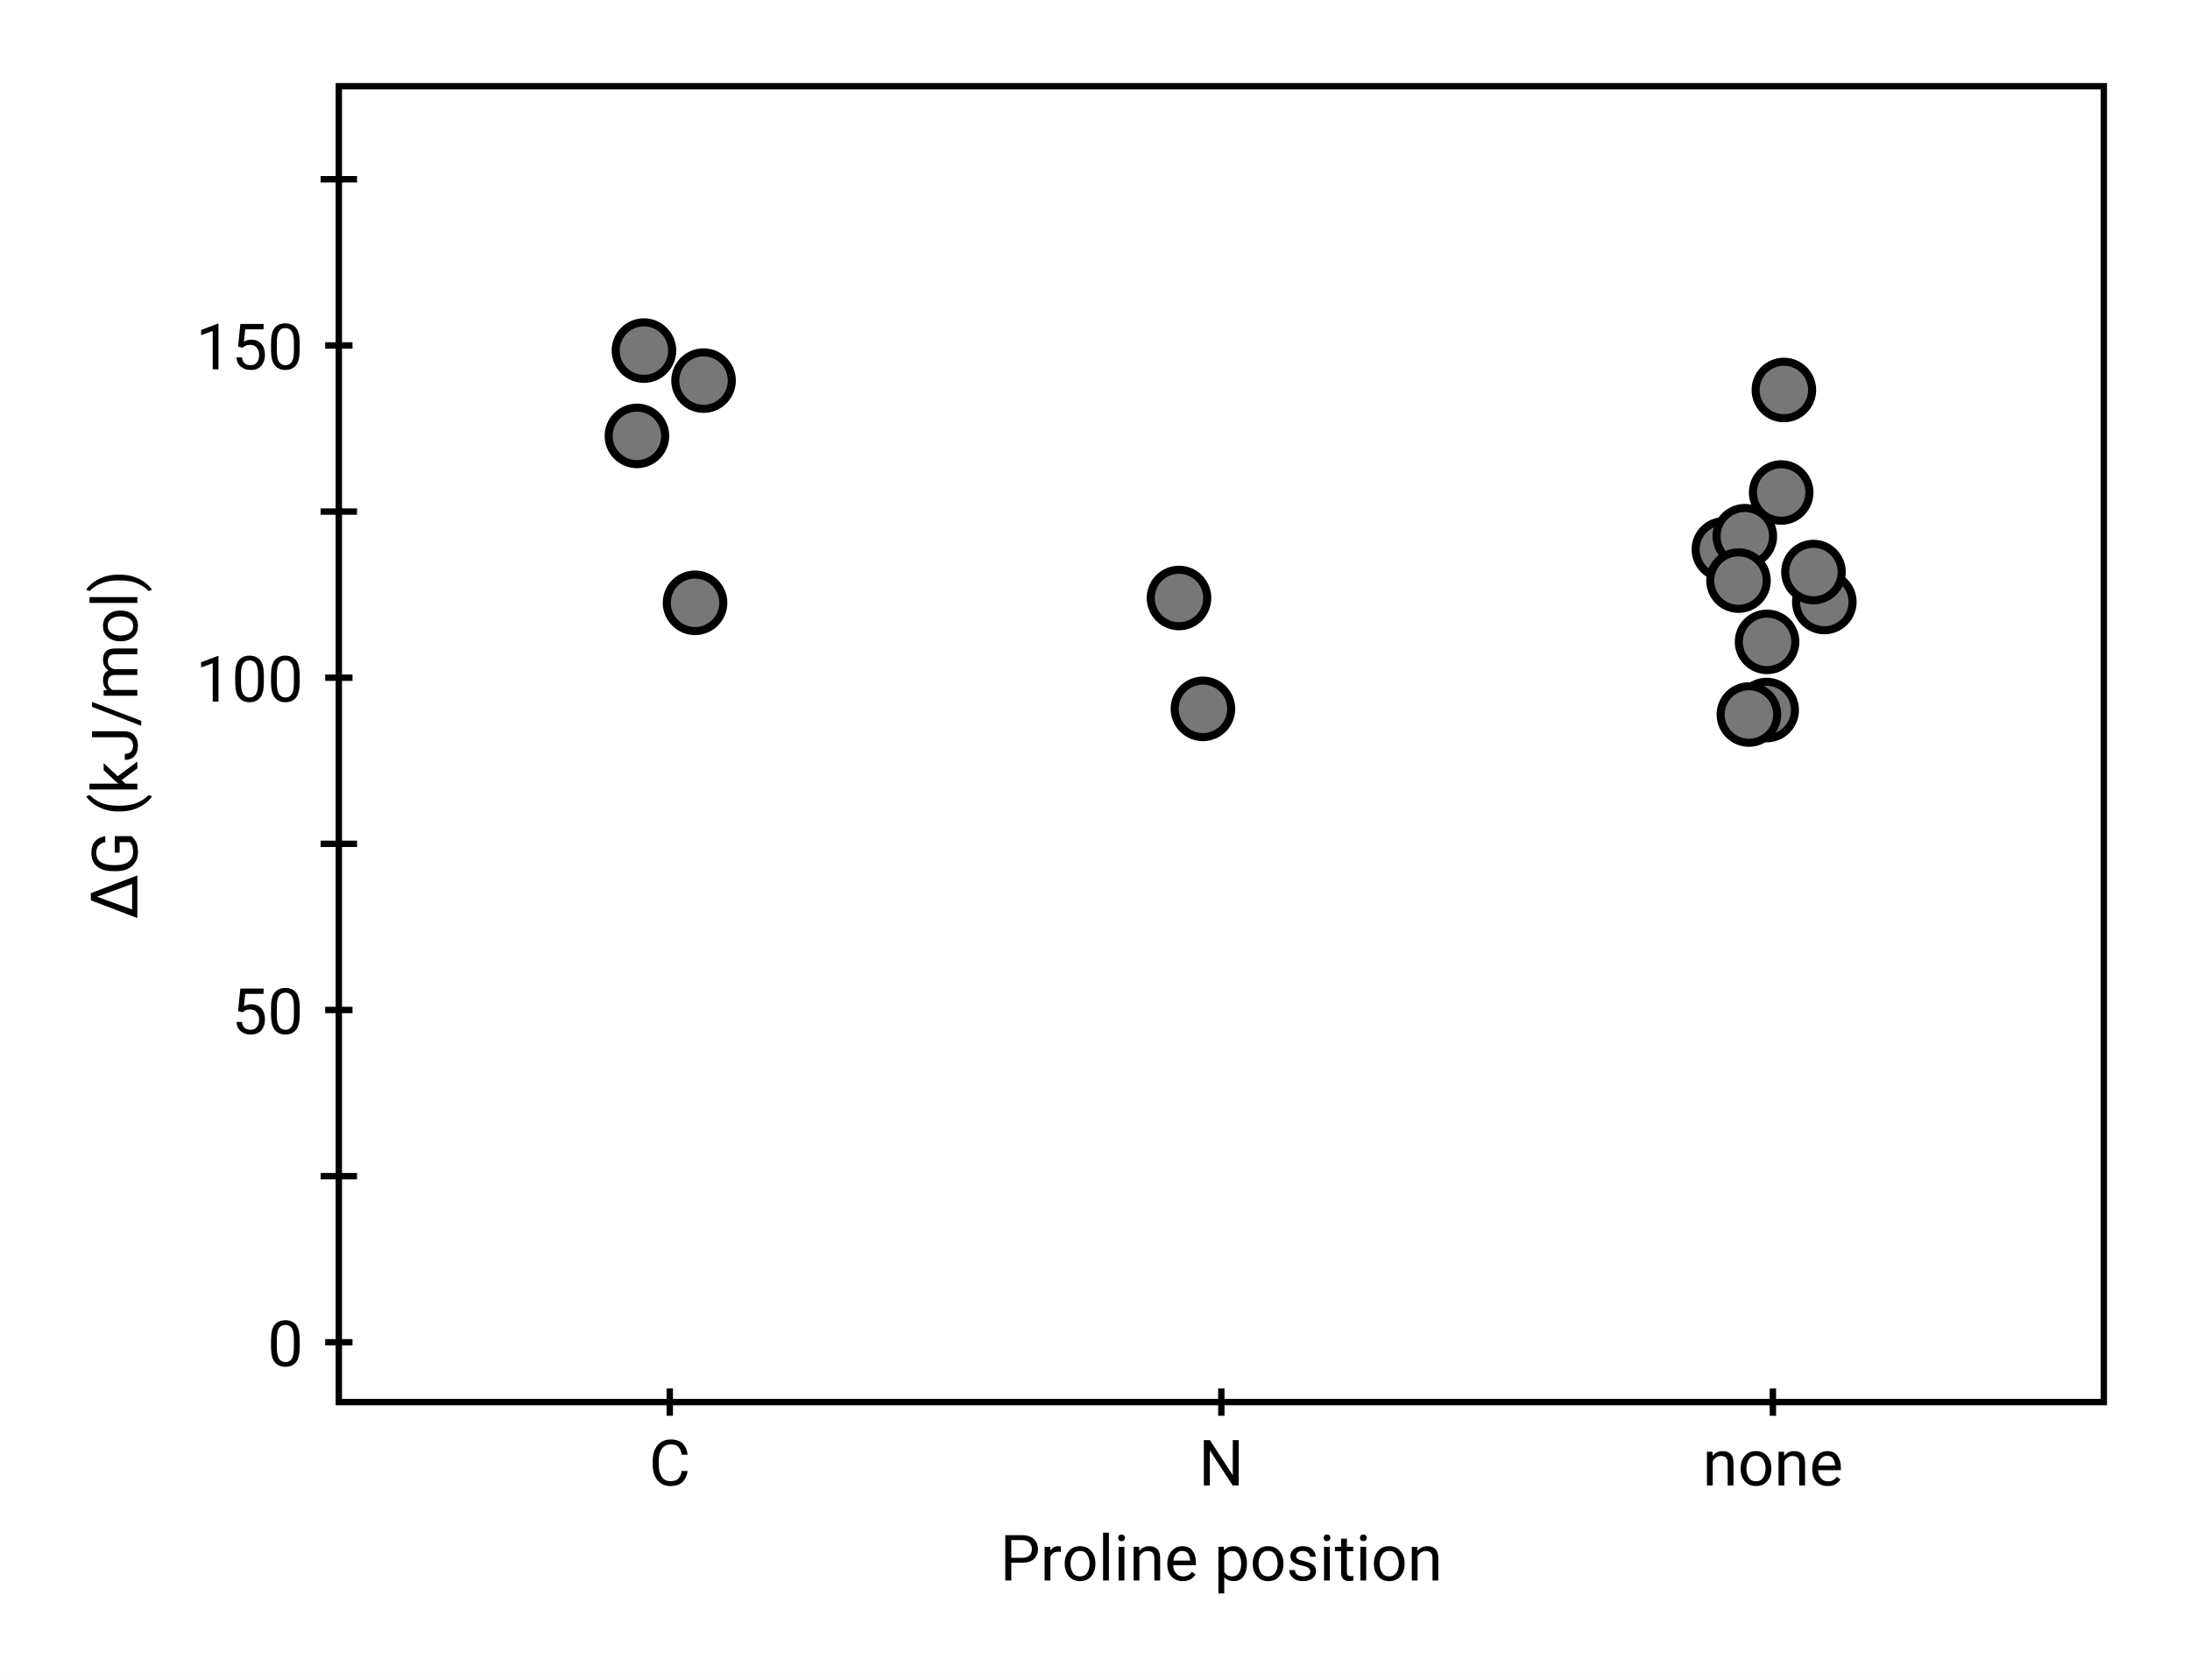
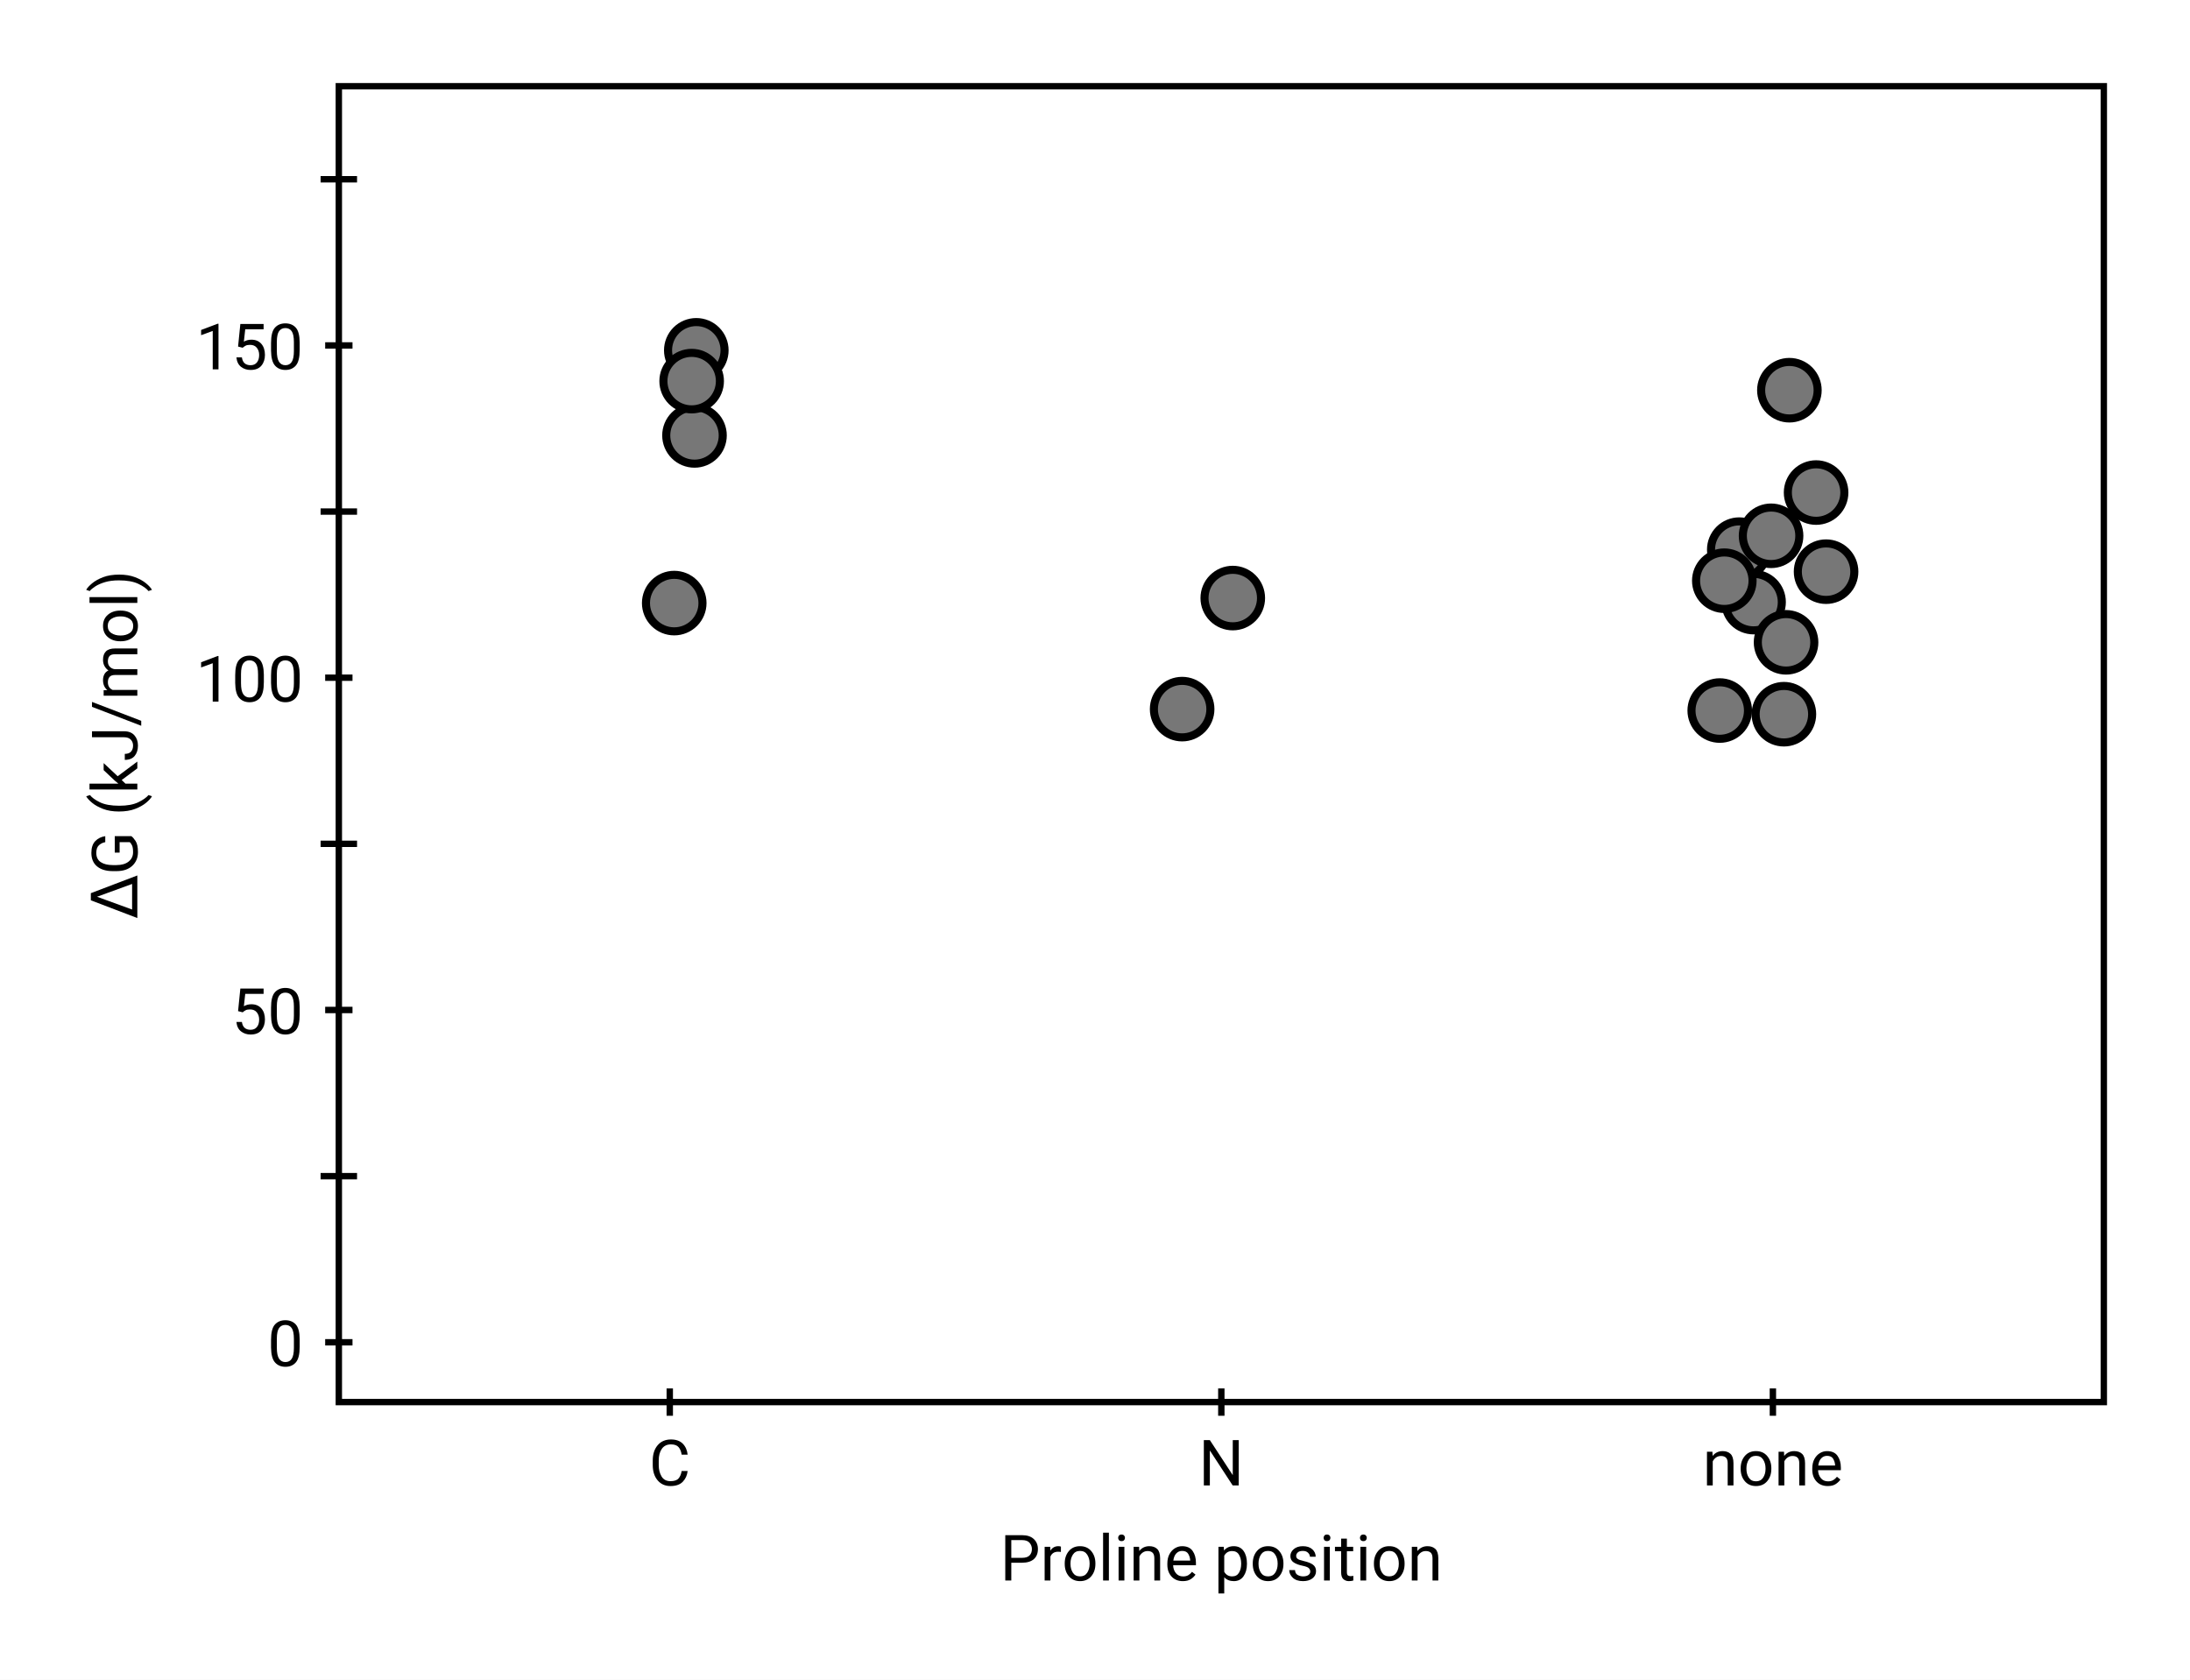
<svg xmlns="http://www.w3.org/2000/svg" xmlns:xlink="http://www.w3.org/1999/xlink" width="240.4pt" height="184.4pt" viewBox="0 0 240.4 184.4" version="1.1">
  <defs>
    <style type="text/css">*{stroke-linejoin: round; stroke-linecap: butt}</style>
  </defs>
  <g id="figure_1">
    <g id="patch_1">
      <path d="M 0 184.4  L 240.4 184.4  L 240.4 0  L 0 0  z " style="fill: #ffffff" />
    </g>
    <g id="patch_2">
      <path d="M 7.2 177.2  L 233.2 177.2  L 233.2 7.2  L 7.2 7.2  L 7.2 177.2  z " style="fill: none; stroke: #ffffff; stroke-width: 0.7; stroke-linejoin: miter" />
    </g>
    <g id="axes_1">
      <g id="patch_3">
        <path d="M 37.194 153.924  L 230.94 153.924  L 230.94 9.467  L 37.194 9.467  z " style="fill: #ffffff" />
      </g>
      <g id="matplotlib.axis_1">
        <g id="xtick_1">
          <g id="line2d_1">
            <defs>
-               <path id="m78e629cb8a" d="M 0 1.5  L 0 -1.5  " style="stroke: #000000; stroke-width: 0.7" />
+               <path id="mfe647410c7" d="M 0 1.5  L 0 -1.5  " style="stroke: #000000; stroke-width: 0.7" />
            </defs>
            <g>
-               <use xlink:href="#m78e629cb8a" x="73.522" y="153.924" style="stroke: #000000; stroke-width: 0.7" />
+               <use xlink:href="#mfe647410c7" x="73.522" y="153.924" style="stroke: #000000; stroke-width: 0.7" />
            </g>
          </g>
          <g id="text_1">
            <g transform="translate(71.24349 163.074) scale(0.07 -0.07)">
              <defs>
                <path id="Roboto-Regular-43" d="M 3275 1447  L 3875 1447  Q 3806 800 3387 368  Q 2969 -63 2150 -63  Q 1356 -63 870 504  Q 384 1072 375 2013  L 375 2500  Q 375 3456 867 4034  Q 1359 4613 2203 4613  Q 2975 4613 3390 4188  Q 3806 3763 3875 3091  L 3275 3091  Q 3206 3566 2968 3842  Q 2731 4119 2203 4119  Q 1600 4119 1287 3675  Q 975 3231 975 2506  L 975 2047  Q 975 1375 1259 901  Q 1544 428 2150 428  Q 2725 428 2961 697  Q 3197 966 3275 1447  z " transform="scale(0.015625)" />
              </defs>
              <use xlink:href="#Roboto-Regular-43" />
            </g>
          </g>
        </g>
        <g id="xtick_2">
          <g id="line2d_2">
            <g>
-               <use xlink:href="#m78e629cb8a" x="134.067" y="153.924" style="stroke: #000000; stroke-width: 0.7" />
+               <use xlink:href="#mfe647410c7" x="134.067" y="153.924" style="stroke: #000000; stroke-width: 0.7" />
            </g>
          </g>
          <g id="text_2">
            <g transform="translate(131.5702 163.074) scale(0.07 -0.07)">
              <defs>
                <path id="Roboto-Regular-4e" d="M 4028 4550  L 4028 0  L 3422 0  L 1131 3509  L 1131 0  L 528 0  L 528 4550  L 1131 4550  L 3431 1031  L 3431 4550  L 4028 4550  z " transform="scale(0.015625)" />
              </defs>
              <use xlink:href="#Roboto-Regular-4e" />
            </g>
          </g>
        </g>
        <g id="xtick_3">
          <g id="line2d_3">
            <g>
-               <use xlink:href="#m78e629cb8a" x="194.613" y="153.924" style="stroke: #000000; stroke-width: 0.7" />
+               <use xlink:href="#mfe647410c7" x="194.613" y="153.924" style="stroke: #000000; stroke-width: 0.7" />
            </g>
          </g>
          <g id="text_3">
            <g transform="translate(186.8952 163.074) scale(0.07 -0.07)">
              <defs>
                <path id="Roboto-Regular-6e" d="M 1844 2956  Q 1566 2956 1353 2806  Q 1141 2656 1019 2416  L 1019 0  L 441 0  L 441 3381  L 988 3381  L 1006 2959  Q 1391 3444 2016 3444  Q 2513 3444 2805 3166  Q 3097 2888 3100 2231  L 3100 0  L 2519 0  L 2519 2222  Q 2519 2619 2345 2787  Q 2172 2956 1844 2956  z " transform="scale(0.015625)" />
                <path id="Roboto-Regular-6f" d="M 288 1725  Q 288 2459 700 2951  Q 1113 3444 1822 3444  Q 2531 3444 2943 2961  Q 3356 2478 3366 1756  L 3366 1653  Q 3366 919 2952 428  Q 2538 -63 1828 -63  Q 1116 -63 702 428  Q 288 919 288 1653  L 288 1725  z M 866 1653  Q 866 1150 1105 781  Q 1344 413 1828 413  Q 2300 413 2540 777  Q 2781 1141 2784 1644  L 2784 1725  Q 2784 2222 2543 2595  Q 2303 2969 1822 2969  Q 1344 2969 1105 2595  Q 866 2222 866 1725  L 866 1653  z " transform="scale(0.015625)" />
                <path id="Roboto-Regular-65" d="M 3116 591  Q 2950 341 2647 139  Q 2344 -63 1844 -63  Q 1138 -63 714 396  Q 291 856 291 1572  L 291 1703  Q 291 2256 502 2645  Q 713 3034 1050 3239  Q 1388 3444 1769 3444  Q 2494 3444 2826 2970  Q 3159 2497 3159 1788  L 3159 1528  L 872 1528  Q 884 1063 1148 736  Q 1413 409 1875 409  Q 2181 409 2393 534  Q 2606 659 2766 869  L 3116 591  z M 1769 2969  Q 1425 2969 1187 2719  Q 950 2469 891 2000  L 2581 2000  L 2581 2044  Q 2559 2381 2386 2675  Q 2213 2969 1769 2969  z " transform="scale(0.015625)" />
              </defs>
              <use xlink:href="#Roboto-Regular-6e" />
              <use xlink:href="#Roboto-Regular-6f" transform="translate(55.22461 0)" />
              <use xlink:href="#Roboto-Regular-6e" transform="translate(112.2559 0)" />
              <use xlink:href="#Roboto-Regular-65" transform="translate(167.4805 0)" />
            </g>
          </g>
        </g>
      </g>
      <g id="matplotlib.axis_2">
        <g id="ytick_1">
          <g id="line2d_4">
            <defs>
-               <path id="m14a8650c7a" d="M 1.5 0  L -1.5 -0  " style="stroke: #000000; stroke-width: 0.7" />
+               <path id="mcb47e80140" d="M 1.5 0  L -1.5 -0  " style="stroke: #000000; stroke-width: 0.7" />
            </defs>
            <g>
-               <use xlink:href="#m14a8650c7a" x="37.194" y="147.358" style="stroke: #000000; stroke-width: 0.7" />
+               <use xlink:href="#mcb47e80140" x="37.194" y="147.358" style="stroke: #000000; stroke-width: 0.7" />
            </g>
          </g>
          <g id="text_4">
            <g transform="translate(29.36027 149.9828) scale(0.07 -0.07)">
              <defs>
                <path id="Roboto-Regular-30" d="M 3234 1944  Q 3234 825 2848 381  Q 2463 -63 1800 -63  Q 1156 -63 764 368  Q 372 800 359 1872  L 359 2638  Q 359 3753 750 4183  Q 1141 4613 1794 4613  Q 2447 4613 2834 4195  Q 3222 3778 3234 2709  L 3234 1944  z M 2653 2734  Q 2653 3503 2434 3822  Q 2216 4141 1794 4141  Q 1388 4141 1167 3831  Q 947 3522 941 2778  L 941 1850  Q 941 1088 1164 750  Q 1388 413 1800 413  Q 2222 413 2436 745  Q 2650 1078 2653 1825  L 2653 2734  z " transform="scale(0.015625)" />
              </defs>
              <use xlink:href="#Roboto-Regular-30" />
            </g>
          </g>
        </g>
        <g id="ytick_2">
          <g id="line2d_5">
            <g>
-               <use xlink:href="#m14a8650c7a" x="37.194" y="110.879" style="stroke: #000000; stroke-width: 0.7" />
+               <use xlink:href="#mcb47e80140" x="37.194" y="110.879" style="stroke: #000000; stroke-width: 0.7" />
            </g>
          </g>
          <g id="text_5">
            <g transform="translate(25.42605 113.5037) scale(0.07 -0.07)">
              <defs>
                <path id="Roboto-Regular-35" d="M 1109 2166  L 647 2284  L 875 4550  L 3209 4550  L 3209 4016  L 1366 4016  L 1228 2778  Q 1572 2975 1988 2975  Q 2616 2975 2980 2561  Q 3344 2147 3344 1450  Q 3344 797 2987 367  Q 2631 -63 1903 -63  Q 1350 -63 947 248  Q 544 559 481 1197  L 1031 1197  Q 1141 413 1903 413  Q 2313 413 2538 691  Q 2763 969 2763 1444  Q 2763 1872 2527 2164  Q 2291 2456 1853 2456  Q 1563 2456 1413 2378  Q 1263 2300 1109 2166  z " transform="scale(0.015625)" />
              </defs>
              <use xlink:href="#Roboto-Regular-35" />
              <use xlink:href="#Roboto-Regular-30" transform="translate(56.20117 0)" />
            </g>
          </g>
        </g>
        <g id="ytick_3">
          <g id="line2d_6">
            <g>
-               <use xlink:href="#m14a8650c7a" x="37.194" y="74.4" style="stroke: #000000; stroke-width: 0.7" />
+               <use xlink:href="#mcb47e80140" x="37.194" y="74.4" style="stroke: #000000; stroke-width: 0.7" />
            </g>
          </g>
          <g id="text_6">
            <g transform="translate(21.49183 77.02452) scale(0.07 -0.07)">
              <defs>
                <path id="Roboto-Regular-31" d="M 2278 4575  L 2278 0  L 1700 0  L 1700 3853  L 534 3428  L 534 3950  L 2188 4575  L 2278 4575  z " transform="scale(0.015625)" />
              </defs>
              <use xlink:href="#Roboto-Regular-31" />
              <use xlink:href="#Roboto-Regular-30" transform="translate(56.20117 0)" />
              <use xlink:href="#Roboto-Regular-30" transform="translate(112.4023 0)" />
            </g>
          </g>
        </g>
        <g id="ytick_4">
          <g id="line2d_7">
            <g>
-               <use xlink:href="#m14a8650c7a" x="37.194" y="37.92" style="stroke: #000000; stroke-width: 0.7" />
+               <use xlink:href="#mcb47e80140" x="37.194" y="37.92" style="stroke: #000000; stroke-width: 0.7" />
            </g>
          </g>
          <g id="text_7">
            <g transform="translate(21.49183 40.54539) scale(0.07 -0.07)">
              <use xlink:href="#Roboto-Regular-31" />
              <use xlink:href="#Roboto-Regular-35" transform="translate(56.20117 0)" />
              <use xlink:href="#Roboto-Regular-30" transform="translate(112.4023 0)" />
            </g>
          </g>
        </g>
        <g id="ytick_5">
          <g id="line2d_8">
            <defs>
-               <path id="m4489c9de13" d="M 2 0  L -2 -0  " style="stroke: #000000; stroke-width: 0.7" />
+               <path id="m7e49808d90" d="M 2 0  L -2 -0  " style="stroke: #000000; stroke-width: 0.7" />
            </defs>
            <g>
-               <use xlink:href="#m4489c9de13" x="37.194" y="129.118" style="stroke: #000000; stroke-width: 0.7" />
+               <use xlink:href="#m7e49808d90" x="37.194" y="129.118" style="stroke: #000000; stroke-width: 0.7" />
            </g>
          </g>
        </g>
        <g id="ytick_6">
          <g id="line2d_9">
            <g>
-               <use xlink:href="#m4489c9de13" x="37.194" y="92.639" style="stroke: #000000; stroke-width: 0.7" />
+               <use xlink:href="#m7e49808d90" x="37.194" y="92.639" style="stroke: #000000; stroke-width: 0.7" />
            </g>
          </g>
        </g>
        <g id="ytick_7">
          <g id="line2d_10">
            <g>
-               <use xlink:href="#m4489c9de13" x="37.194" y="56.16" style="stroke: #000000; stroke-width: 0.7" />
+               <use xlink:href="#m7e49808d90" x="37.194" y="56.16" style="stroke: #000000; stroke-width: 0.7" />
            </g>
          </g>
        </g>
        <g id="ytick_8">
          <g id="line2d_11">
            <g>
-               <use xlink:href="#m4489c9de13" x="37.194" y="19.681" style="stroke: #000000; stroke-width: 0.7" />
+               <use xlink:href="#m7e49808d90" x="37.194" y="19.681" style="stroke: #000000; stroke-width: 0.7" />
            </g>
          </g>
        </g>
      </g>
      <g id="PathCollection_1">
-         <path d="M 189.231 63.422  C 190.054 63.422 190.843 63.095 191.425 62.513  C 192.006 61.931 192.333 61.142 192.333 60.32  C 192.333 59.497 192.006 58.708 191.425 58.126  C 190.843 57.545 190.054 57.218 189.231 57.218  C 188.409 57.218 187.62 57.545 187.038 58.126  C 186.456 58.708 186.13 59.497 186.13 60.32  C 186.13 61.142 186.456 61.931 187.038 62.513  C 187.62 63.095 188.409 63.422 189.231 63.422  z " clip-path="url(#p756b0d2172)" style="fill: #777777; stroke: #000000; stroke-width: 0.886" />
-         <path d="M 200.26 69.19  C 201.083 69.19 201.872 68.864 202.454 68.282  C 203.035 67.7 203.362 66.911 203.362 66.089  C 203.362 65.266 203.035 64.477 202.454 63.895  C 201.872 63.314 201.083 62.987 200.26 62.987  C 199.438 62.987 198.649 63.314 198.067 63.895  C 197.485 64.477 197.159 65.266 197.159 66.089  C 197.159 66.911 197.485 67.7 198.067 68.282  C 198.649 68.864 199.438 69.19 200.26 69.19  z " clip-path="url(#p756b0d2172)" style="fill: #777777; stroke: #000000; stroke-width: 0.886" />
-         <path d="M 193.932 81.052  C 194.755 81.052 195.544 80.725 196.125 80.144  C 196.707 79.562 197.034 78.773 197.034 77.95  C 197.034 77.128 196.707 76.339 196.125 75.757  C 195.544 75.175 194.755 74.848 193.932 74.848  C 193.11 74.848 192.321 75.175 191.739 75.757  C 191.157 76.339 190.83 77.128 190.83 77.95  C 190.83 78.773 191.157 79.562 191.739 80.144  C 192.321 80.725 193.11 81.052 193.932 81.052  z " clip-path="url(#p756b0d2172)" style="fill: #777777; stroke: #000000; stroke-width: 0.886" />
-         <path d="M 199.065 65.903  C 199.888 65.903 200.677 65.576 201.259 64.994  C 201.84 64.412 202.167 63.623 202.167 62.801  C 202.167 61.978 201.84 61.189 201.259 60.607  C 200.677 60.026 199.888 59.699 199.065 59.699  C 198.243 59.699 197.454 60.026 196.872 60.607  C 196.29 61.189 195.964 61.978 195.964 62.801  C 195.964 63.623 196.29 64.412 196.872 64.994  C 197.454 65.576 198.243 65.903 199.065 65.903  z " clip-path="url(#p756b0d2172)" style="fill: #777777; stroke: #000000; stroke-width: 0.886" />
-         <path d="M 191.532 61.971  C 192.355 61.971 193.144 61.644 193.726 61.062  C 194.307 60.481 194.634 59.692 194.634 58.869  C 194.634 58.046 194.307 57.257 193.726 56.676  C 193.144 56.094 192.355 55.767 191.532 55.767  C 190.71 55.767 189.921 56.094 189.339 56.676  C 188.758 57.257 188.431 58.046 188.431 58.869  C 188.431 59.692 188.758 60.481 189.339 61.062  C 189.921 61.644 190.71 61.971 191.532 61.971  z " clip-path="url(#p756b0d2172)" style="fill: #777777; stroke: #000000; stroke-width: 0.886" />
-         <path d="M 195.523 57.17  C 196.346 57.17 197.135 56.844 197.716 56.262  C 198.298 55.68 198.625 54.891 198.625 54.069  C 198.625 53.246 198.298 52.457 197.716 51.875  C 197.135 51.294 196.346 50.967 195.523 50.967  C 194.701 50.967 193.911 51.294 193.33 51.875  C 192.748 52.457 192.421 53.246 192.421 54.069  C 192.421 54.891 192.748 55.68 193.33 56.262  C 193.911 56.844 194.701 57.17 195.523 57.17  z " clip-path="url(#p756b0d2172)" style="fill: #777777; stroke: #000000; stroke-width: 0.886" />
-         <path d="M 129.421 68.751  C 130.244 68.751 131.033 68.425 131.615 67.843  C 132.196 67.261 132.523 66.472 132.523 65.65  C 132.523 64.827 132.196 64.038 131.615 63.456  C 131.033 62.875 130.244 62.548 129.421 62.548  C 128.599 62.548 127.81 62.875 127.228 63.456  C 126.646 64.038 126.319 64.827 126.319 65.65  C 126.319 66.472 126.646 67.261 127.228 67.843  C 127.81 68.425 128.599 68.751 129.421 68.751  z " clip-path="url(#p756b0d2172)" style="fill: #777777; stroke: #000000; stroke-width: 0.886" />
-         <path d="M 132.048 80.923  C 132.871 80.923 133.66 80.596 134.242 80.014  C 134.823 79.433 135.15 78.644 135.15 77.821  C 135.15 76.998 134.823 76.209 134.242 75.628  C 133.66 75.046 132.871 74.719 132.048 74.719  C 131.226 74.719 130.437 75.046 129.855 75.628  C 129.273 76.209 128.946 76.998 128.946 77.821  C 128.946 78.644 129.273 79.433 129.855 80.014  C 130.437 80.596 131.226 80.923 132.048 80.923  z " clip-path="url(#p756b0d2172)" style="fill: #777777; stroke: #000000; stroke-width: 0.886" />
-         <path d="M 193.975 73.567  C 194.797 73.567 195.586 73.24 196.168 72.659  C 196.75 72.077 197.076 71.288 197.076 70.466  C 197.076 69.643 196.75 68.854 196.168 68.272  C 195.586 67.691 194.797 67.364 193.975 67.364  C 193.152 67.364 192.363 67.691 191.781 68.272  C 191.2 68.854 190.873 69.643 190.873 70.466  C 190.873 71.288 191.2 72.077 191.781 72.659  C 192.363 73.24 193.152 73.567 193.975 73.567  z " clip-path="url(#p756b0d2172)" style="fill: #777777; stroke: #000000; stroke-width: 0.886" />
-         <path d="M 191.98 81.543  C 192.802 81.543 193.591 81.216 194.173 80.635  C 194.755 80.053 195.082 79.264 195.082 78.441  C 195.082 77.619 194.755 76.83 194.173 76.248  C 193.591 75.666 192.802 75.34 191.98 75.34  C 191.157 75.34 190.368 75.666 189.787 76.248  C 189.205 76.83 188.878 77.619 188.878 78.441  C 188.878 79.264 189.205 80.053 189.787 80.635  C 190.368 81.216 191.157 81.543 191.98 81.543  z " clip-path="url(#p756b0d2172)" style="fill: #777777; stroke: #000000; stroke-width: 0.886" />
-         <path d="M 69.918 50.956  C 70.74 50.956 71.529 50.629 72.111 50.047  C 72.692 49.465 73.019 48.676 73.019 47.854  C 73.019 47.031 72.692 46.242 72.111 45.66  C 71.529 45.079 70.74 44.752 69.918 44.752  C 69.095 44.752 68.306 45.079 67.724 45.66  C 67.143 46.242 66.816 47.031 66.816 47.854  C 66.816 48.676 67.143 49.465 67.724 50.047  C 68.306 50.629 69.095 50.956 69.918 50.956  z " clip-path="url(#p756b0d2172)" style="fill: #777777; stroke: #000000; stroke-width: 0.886" />
-         <path d="M 70.686 41.591  C 71.508 41.591 72.297 41.264 72.879 40.683  C 73.461 40.101 73.788 39.312 73.788 38.489  C 73.788 37.667 73.461 36.878 72.879 36.296  C 72.297 35.714 71.508 35.387 70.686 35.387  C 69.863 35.387 69.074 35.714 68.492 36.296  C 67.911 36.878 67.584 37.667 67.584 38.489  C 67.584 39.312 67.911 40.101 68.492 40.683  C 69.074 41.264 69.863 41.591 70.686 41.591  z " clip-path="url(#p756b0d2172)" style="fill: #777777; stroke: #000000; stroke-width: 0.886" />
-         <path d="M 76.296 69.28  C 77.118 69.28 77.907 68.954 78.489 68.372  C 79.071 67.79 79.398 67.001 79.398 66.179  C 79.398 65.356 79.071 64.567 78.489 63.985  C 77.907 63.404 77.118 63.077 76.296 63.077  C 75.473 63.077 74.684 63.404 74.103 63.985  C 73.521 64.567 73.194 65.356 73.194 66.179  C 73.194 67.001 73.521 67.79 74.103 68.372  C 74.684 68.954 75.473 69.28 76.296 69.28  z " clip-path="url(#p756b0d2172)" style="fill: #777777; stroke: #000000; stroke-width: 0.886" />
-         <path d="M 77.23 44.886  C 78.053 44.886 78.842 44.559 79.423 43.977  C 80.005 43.396 80.332 42.607 80.332 41.784  C 80.332 40.961 80.005 40.172 79.423 39.591  C 78.842 39.009 78.053 38.682 77.23 38.682  C 76.407 38.682 75.618 39.009 75.037 39.591  C 74.455 40.172 74.128 40.961 74.128 41.784  C 74.128 42.607 74.455 43.396 75.037 43.977  C 75.618 44.559 76.407 44.886 77.23 44.886  z " clip-path="url(#p756b0d2172)" style="fill: #777777; stroke: #000000; stroke-width: 0.886" />
-         <path d="M 190.838 66.842  C 191.66 66.842 192.449 66.515 193.031 65.933  C 193.613 65.351 193.939 64.562 193.939 63.74  C 193.939 62.917 193.613 62.128 193.031 61.547  C 192.449 60.965 191.66 60.638 190.838 60.638  C 190.015 60.638 189.226 60.965 188.644 61.547  C 188.063 62.128 187.736 62.917 187.736 63.74  C 187.736 64.562 188.063 65.351 188.644 65.933  C 189.226 66.515 190.015 66.842 190.838 66.842  z " clip-path="url(#p756b0d2172)" style="fill: #777777; stroke: #000000; stroke-width: 0.886" />
-         <path d="M 195.819 45.915  C 196.641 45.915 197.43 45.588 198.012 45.007  C 198.594 44.425 198.921 43.636 198.921 42.813  C 198.921 41.991 198.594 41.202 198.012 40.62  C 197.43 40.038 196.641 39.712 195.819 39.712  C 194.996 39.712 194.207 40.038 193.625 40.62  C 193.044 41.202 192.717 41.991 192.717 42.813  C 192.717 43.636 193.044 44.425 193.625 45.007  C 194.207 45.588 194.996 45.915 195.819 45.915  z " clip-path="url(#p756b0d2172)" style="fill: #777777; stroke: #000000; stroke-width: 0.886" />
+         <path d="M 190.924 63.443  C 191.746 63.443 192.535 63.116 193.117 62.534  C 193.699 61.953 194.025 61.164 194.025 60.341  C 194.025 59.519 193.699 58.73 193.117 58.148  C 192.535 57.566 191.746 57.239 190.924 57.239  C 190.101 57.239 189.312 57.566 188.73 58.148  C 188.149 58.73 187.822 59.519 187.822 60.341  C 187.822 61.164 188.149 61.953 188.73 62.534  C 189.312 63.116 190.101 63.443 190.924 63.443  z " clip-path="url(#pb841b9be1c)" style="fill: #777777; stroke: #000000; stroke-width: 0.886" />
+         <path d="M 192.493 69.202  C 193.315 69.202 194.104 68.876 194.686 68.294  C 195.268 67.712 195.594 66.923 195.594 66.101  C 195.594 65.278 195.268 64.489 194.686 63.907  C 194.104 63.326 193.315 62.999 192.493 62.999  C 191.67 62.999 190.881 63.326 190.299 63.907  C 189.718 64.489 189.391 65.278 189.391 66.101  C 189.391 66.923 189.718 67.712 190.299 68.294  C 190.881 68.876 191.67 69.202 192.493 69.202  z " clip-path="url(#pb841b9be1c)" style="fill: #777777; stroke: #000000; stroke-width: 0.886" />
+         <path d="M 188.78 81.107  C 189.602 81.107 190.391 80.78 190.973 80.199  C 191.554 79.617 191.881 78.828 191.881 78.005  C 191.881 77.183 191.554 76.394 190.973 75.812  C 190.391 75.23 189.602 74.903 188.78 74.903  C 187.957 74.903 187.168 75.23 186.586 75.812  C 186.005 76.394 185.678 77.183 185.678 78.005  C 185.678 78.828 186.005 79.617 186.586 80.199  C 187.168 80.78 187.957 81.107 188.78 81.107  z " clip-path="url(#pb841b9be1c)" style="fill: #777777; stroke: #000000; stroke-width: 0.886" />
+         <path d="M 200.452 65.861  C 201.274 65.861 202.063 65.534 202.645 64.952  C 203.227 64.371 203.553 63.582 203.553 62.759  C 203.553 61.936 203.227 61.147 202.645 60.566  C 202.063 59.984 201.274 59.657 200.452 59.657  C 199.629 59.657 198.84 59.984 198.258 60.566  C 197.677 61.147 197.35 61.936 197.35 62.759  C 197.35 63.582 197.677 64.371 198.258 64.952  C 198.84 65.534 199.629 65.861 200.452 65.861  z " clip-path="url(#pb841b9be1c)" style="fill: #777777; stroke: #000000; stroke-width: 0.886" />
+         <path d="M 194.414 61.923  C 195.236 61.923 196.025 61.596 196.607 61.014  C 197.189 60.433 197.515 59.644 197.515 58.821  C 197.515 57.998 197.189 57.209 196.607 56.628  C 196.025 56.046 195.236 55.719 194.414 55.719  C 193.591 55.719 192.802 56.046 192.22 56.628  C 191.639 57.209 191.312 57.998 191.312 58.821  C 191.312 59.644 191.639 60.433 192.22 61.014  C 192.802 61.596 193.591 61.923 194.414 61.923  z " clip-path="url(#pb841b9be1c)" style="fill: #777777; stroke: #000000; stroke-width: 0.886" />
+         <path d="M 199.356 57.176  C 200.179 57.176 200.968 56.849 201.55 56.267  C 202.131 55.686 202.458 54.897 202.458 54.074  C 202.458 53.252 202.131 52.463 201.55 51.881  C 200.968 51.299 200.179 50.972 199.356 50.972  C 198.534 50.972 197.745 51.299 197.163 51.881  C 196.581 52.463 196.254 53.252 196.254 54.074  C 196.254 54.897 196.581 55.686 197.163 56.267  C 197.745 56.849 198.534 57.176 199.356 57.176  z " clip-path="url(#pb841b9be1c)" style="fill: #777777; stroke: #000000; stroke-width: 0.886" />
+         <path d="M 135.324 68.759  C 136.147 68.759 136.936 68.432 137.518 67.85  C 138.099 67.269 138.426 66.48 138.426 65.657  C 138.426 64.835 138.099 64.046 137.518 63.464  C 136.936 62.882 136.147 62.555 135.324 62.555  C 134.502 62.555 133.713 62.882 133.131 63.464  C 132.549 64.046 132.222 64.835 132.222 65.657  C 132.222 66.48 132.549 67.269 133.131 67.85  C 133.713 68.432 134.502 68.759 135.324 68.759  z " clip-path="url(#pb841b9be1c)" style="fill: #777777; stroke: #000000; stroke-width: 0.886" />
+         <path d="M 129.765 80.951  C 130.588 80.951 131.377 80.624 131.959 80.042  C 132.54 79.46 132.867 78.671 132.867 77.849  C 132.867 77.026 132.54 76.237 131.959 75.655  C 131.377 75.074 130.588 74.747 129.765 74.747  C 128.943 74.747 128.154 75.074 127.572 75.655  C 126.99 76.237 126.664 77.026 126.664 77.849  C 126.664 78.671 126.99 79.46 127.572 80.042  C 128.154 80.624 128.943 80.951 129.765 80.951  z " clip-path="url(#pb841b9be1c)" style="fill: #777777; stroke: #000000; stroke-width: 0.886" />
+         <path d="M 196.059 73.617  C 196.881 73.617 197.67 73.291 198.252 72.709  C 198.834 72.127 199.16 71.338 199.16 70.516  C 199.16 69.693 198.834 68.904 198.252 68.322  C 197.67 67.741 196.881 67.414 196.059 67.414  C 195.236 67.414 194.447 67.741 193.865 68.322  C 193.284 68.904 192.957 69.693 192.957 70.516  C 192.957 71.338 193.284 72.127 193.865 72.709  C 194.447 73.291 195.236 73.617 196.059 73.617  z " clip-path="url(#pb841b9be1c)" style="fill: #777777; stroke: #000000; stroke-width: 0.886" />
+         <path d="M 195.822 81.509  C 196.644 81.509 197.433 81.182 198.015 80.601  C 198.597 80.019 198.923 79.23 198.923 78.407  C 198.923 77.585 198.597 76.796 198.015 76.214  C 197.433 75.632 196.644 75.306 195.822 75.306  C 194.999 75.306 194.21 75.632 193.628 76.214  C 193.047 76.796 192.72 77.585 192.72 78.407  C 192.72 79.23 193.047 80.019 193.628 80.601  C 194.21 81.182 194.999 81.509 195.822 81.509  z " clip-path="url(#pb841b9be1c)" style="fill: #777777; stroke: #000000; stroke-width: 0.886" />
+         <path d="M 76.236 50.902  C 77.059 50.902 77.848 50.575 78.429 49.993  C 79.011 49.411 79.338 48.622 79.338 47.8  C 79.338 46.977 79.011 46.188 78.429 45.606  C 77.848 45.025 77.059 44.698 76.236 44.698  C 75.413 44.698 74.624 45.025 74.043 45.606  C 73.461 46.188 73.134 46.977 73.134 47.8  C 73.134 48.622 73.461 49.411 74.043 49.993  C 74.624 50.575 75.413 50.902 76.236 50.902  z " clip-path="url(#pb841b9be1c)" style="fill: #777777; stroke: #000000; stroke-width: 0.886" />
+         <path d="M 76.434 41.561  C 77.256 41.561 78.045 41.234 78.627 40.653  C 79.209 40.071 79.536 39.282 79.536 38.459  C 79.536 37.637 79.209 36.848 78.627 36.266  C 78.045 35.684 77.256 35.358 76.434 35.358  C 75.611 35.358 74.822 35.684 74.24 36.266  C 73.659 36.848 73.332 37.637 73.332 38.459  C 73.332 39.282 73.659 40.071 74.24 40.653  C 74.822 41.234 75.611 41.561 76.434 41.561  z " clip-path="url(#pb841b9be1c)" style="fill: #777777; stroke: #000000; stroke-width: 0.886" />
+         <path d="M 74.011 69.311  C 74.833 69.311 75.622 68.984 76.204 68.402  C 76.786 67.821 77.113 67.032 77.113 66.209  C 77.113 65.386 76.786 64.597 76.204 64.016  C 75.622 63.434 74.833 63.107 74.011 63.107  C 73.188 63.107 72.399 63.434 71.817 64.016  C 71.236 64.597 70.909 65.386 70.909 66.209  C 70.909 67.032 71.236 67.821 71.817 68.402  C 72.399 68.984 73.188 69.311 74.011 69.311  z " clip-path="url(#pb841b9be1c)" style="fill: #777777; stroke: #000000; stroke-width: 0.886" />
+         <path d="M 75.924 44.942  C 76.747 44.942 77.536 44.615 78.118 44.033  C 78.699 43.452 79.026 42.662 79.026 41.84  C 79.026 41.017 78.699 40.228 78.118 39.647  C 77.536 39.065 76.747 38.738 75.924 38.738  C 75.102 38.738 74.313 39.065 73.731 39.647  C 73.149 40.228 72.823 41.017 72.823 41.84  C 72.823 42.662 73.149 43.452 73.731 44.033  C 74.313 44.615 75.102 44.942 75.924 44.942  z " clip-path="url(#pb841b9be1c)" style="fill: #777777; stroke: #000000; stroke-width: 0.886" />
+         <path d="M 189.281 66.854  C 190.103 66.854 190.892 66.527 191.474 65.945  C 192.055 65.364 192.382 64.575 192.382 63.752  C 192.382 62.929 192.055 62.14 191.474 61.559  C 190.892 60.977 190.103 60.65 189.281 60.65  C 188.458 60.65 187.669 60.977 187.087 61.559  C 186.506 62.14 186.179 62.929 186.179 63.752  C 186.179 64.575 186.506 65.364 187.087 65.945  C 187.669 66.527 188.458 66.854 189.281 66.854  z " clip-path="url(#pb841b9be1c)" style="fill: #777777; stroke: #000000; stroke-width: 0.886" />
+         <path d="M 196.424 45.94  C 197.247 45.94 198.036 45.613 198.618 45.031  C 199.199 44.45 199.526 43.661 199.526 42.838  C 199.526 42.015 199.199 41.226 198.618 40.645  C 198.036 40.063 197.247 39.736 196.424 39.736  C 195.602 39.736 194.813 40.063 194.231 40.645  C 193.65 41.226 193.323 42.015 193.323 42.838  C 193.323 43.661 193.65 44.45 194.231 45.031  C 194.813 45.613 195.602 45.94 196.424 45.94  z " clip-path="url(#pb841b9be1c)" style="fill: #777777; stroke: #000000; stroke-width: 0.886" />
      </g>
    </g>
    <g id="patch_4">
      <path d="M 37.194 153.924  L 230.94 153.924  L 230.94 9.467  L 37.194 9.467  L 37.194 153.924  z " style="fill: none; stroke: #000000; stroke-width: 0.7; stroke-linejoin: miter" />
    </g>
    <g id="text_8">
      <g transform="translate(109.774 173.5115) scale(0.07 -0.07)">
        <defs>
          <path id="Roboto-Regular-50" d="M 1131 1784  L 1131 0  L 528 0  L 528 4550  L 2206 4550  Q 2981 4550 3392 4159  Q 3803 3769 3803 3163  Q 3803 2503 3392 2143  Q 2981 1784 2206 1784  L 1131 1784  z M 1131 4056  L 1131 2275  L 2206 2275  Q 2738 2275 2969 2522  Q 3200 2769 3200 3156  Q 3200 3506 2969 3781  Q 2738 4056 2206 4056  L 1131 4056  z " transform="scale(0.015625)" />
          <path id="Roboto-Regular-72" d="M 1791 2888  Q 1225 2888 1019 2400  L 1019 0  L 441 0  L 441 3381  L 1003 3381  L 1016 2994  Q 1294 3444 1819 3444  Q 1981 3444 2075 3400  L 2072 2863  Q 1944 2888 1791 2888  z " transform="scale(0.015625)" />
          <path id="Roboto-Regular-6c" d="M 1069 4800  L 1069 0  L 488 0  L 488 4800  L 1069 4800  z " transform="scale(0.015625)" />
          <path id="Roboto-Regular-69" d="M 444 4278  Q 444 4419 530 4516  Q 616 4613 784 4613  Q 950 4613 1039 4516  Q 1128 4419 1128 4278  Q 1128 4144 1039 4048  Q 950 3953 784 3953  Q 616 3953 530 4048  Q 444 4144 444 4278  z M 1069 3381  L 1069 0  L 488 0  L 488 3381  L 1069 3381  z " transform="scale(0.015625)" />
          <path id="Roboto-Regular-20" transform="scale(0.015625)" />
          <path id="Roboto-Regular-70" d="M 1984 -63  Q 1375 -63 1019 328  L 1019 -1300  L 438 -1300  L 438 3381  L 969 3381  L 997 3009  Q 1353 3444 1975 3444  Q 2616 3444 2956 2969  Q 3297 2494 3297 1719  L 3297 1653  Q 3297 913 2955 425  Q 2613 -63 1984 -63  z M 1806 2956  Q 1281 2956 1019 2491  L 1019 872  Q 1284 413 1813 413  Q 2281 413 2498 781  Q 2716 1150 2716 1653  L 2716 1719  Q 2716 2222 2498 2589  Q 2281 2956 1806 2956  z " transform="scale(0.015625)" />
          <path id="Roboto-Regular-73" d="M 2409 897  Q 2409 1081 2273 1229  Q 2138 1378 1647 1478  Q 1081 1594 747 1814  Q 413 2034 413 2456  Q 413 2856 755 3150  Q 1097 3444 1666 3444  Q 2272 3444 2612 3134  Q 2953 2825 2953 2388  L 2375 2388  Q 2375 2597 2190 2783  Q 2006 2969 1666 2969  Q 1306 2969 1150 2812  Q 994 2656 994 2472  Q 994 2288 1139 2173  Q 1284 2059 1756 1953  Q 2378 1813 2683 1584  Q 2988 1356 2988 941  Q 2988 494 2630 215  Q 2272 -63 1681 -63  Q 1009 -63 653 281  Q 297 625 297 1044  L 878 1044  Q 897 684 1155 548  Q 1413 413 1681 413  Q 2034 413 2221 550  Q 2409 688 2409 897  z " transform="scale(0.015625)" />
          <path id="Roboto-Regular-74" d="M 1872 0  Q 1675 -63 1425 -63  Q 1103 -63 875 134  Q 647 331 647 841  L 647 2938  L 28 2938  L 28 3381  L 647 3381  L 647 4203  L 1225 4203  L 1225 3381  L 1856 3381  L 1856 2938  L 1225 2938  L 1225 838  Q 1225 578 1337 506  Q 1450 434 1597 434  Q 1706 434 1869 472  L 1872 0  z " transform="scale(0.015625)" />
        </defs>
        <use xlink:href="#Roboto-Regular-50" />
        <use xlink:href="#Roboto-Regular-72" transform="translate(63.08594 0)" />
        <use xlink:href="#Roboto-Regular-6f" transform="translate(96.97266 0)" />
        <use xlink:href="#Roboto-Regular-6c" transform="translate(154.0039 0)" />
        <use xlink:href="#Roboto-Regular-69" transform="translate(178.3203 0)" />
        <use xlink:href="#Roboto-Regular-6e" transform="translate(202.6367 0)" />
        <use xlink:href="#Roboto-Regular-65" transform="translate(257.8613 0)" />
        <use xlink:href="#Roboto-Regular-20" transform="translate(310.8887 0)" />
        <use xlink:href="#Roboto-Regular-70" transform="translate(335.6934 0)" />
        <use xlink:href="#Roboto-Regular-6f" transform="translate(391.8457 0)" />
        <use xlink:href="#Roboto-Regular-73" transform="translate(448.877 0)" />
        <use xlink:href="#Roboto-Regular-69" transform="translate(500.4883 0)" />
        <use xlink:href="#Roboto-Regular-74" transform="translate(524.8047 0)" />
        <use xlink:href="#Roboto-Regular-69" transform="translate(557.5195 0)" />
        <use xlink:href="#Roboto-Regular-6f" transform="translate(581.8359 0)" />
        <use xlink:href="#Roboto-Regular-6e" transform="translate(638.8672 0)" />
      </g>
    </g>
    <g id="text_9">
      <g transform="translate(15.13 100.8403) rotate(-90) scale(0.07 -0.07)">
        <defs>
          <path id="DejaVuSans-394" d="M 2188 4044  L 906 525  L 3472 525  L 2188 4044  z M 50 0  L 1831 4666  L 2547 4666  L 4325 0  L 50 0  z " transform="scale(0.015625)" />
          <path id="Roboto-Regular-47" d="M 3891 2266  L 3891 600  Q 3763 413 3403 175  Q 3044 -63 2281 -63  Q 1450 -63 915 507  Q 381 1078 381 2100  L 381 2453  Q 381 3469 856 4041  Q 1331 4613 2213 4613  Q 2994 4613 3398 4219  Q 3803 3825 3891 3219  L 3288 3219  Q 3225 3588 2979 3853  Q 2734 4119 2213 4119  Q 1584 4119 1287 3676  Q 991 3234 988 2475  L 988 2100  Q 988 1313 1344 870  Q 1700 428 2284 428  Q 2769 428 2984 542  Q 3200 656 3291 759  L 3291 1778  L 2238 1778  L 2238 2266  L 3891 2266  z " transform="scale(0.015625)" />
          <path id="Roboto-Regular-28" d="M 419 1850  Q 419 2756 678 3434  Q 938 4113 1294 4541  Q 1650 4969 1947 5134  L 2069 4753  Q 1700 4475 1348 3761  Q 997 3047 997 1813  Q 997 625 1348 -97  Q 1700 -819 2069 -1119  L 1947 -1469  Q 1650 -1306 1294 -878  Q 938 -450 678 226  Q 419 903 419 1850  z " transform="scale(0.015625)" />
          <path id="Roboto-Regular-6b" d="M 2559 0  L 1388 1569  L 1022 1191  L 1022 0  L 441 0  L 441 4800  L 1022 4800  L 1022 1900  L 1331 2269  L 2381 3381  L 3088 3381  L 1769 1972  L 3241 0  L 2559 0  z " transform="scale(0.015625)" />
          <path id="Roboto-Regular-4a" d="M 2438 4550  L 3038 4550  L 3038 1328  Q 3038 653 2633 295  Q 2228 -63 1603 -63  Q 975 -63 570 262  Q 166 588 166 1259  L 769 1259  Q 769 828 1001 628  Q 1234 428 1603 428  Q 1959 428 2198 656  Q 2438 884 2438 1328  L 2438 4550  z " transform="scale(0.015625)" />
          <path id="Roboto-Regular-2f" d="M 2453 4550  L 556 -391  L 59 -391  L 1959 4550  L 2453 4550  z " transform="scale(0.015625)" />
          <path id="Roboto-Regular-6d" d="M 1794 2956  Q 1225 2956 1016 2478  L 1016 0  L 434 0  L 434 3381  L 984 3381  L 1000 3013  Q 1366 3444 2000 3444  Q 2325 3444 2579 3314  Q 2834 3184 2969 2900  Q 3138 3144 3408 3294  Q 3678 3444 4044 3444  Q 4588 3444 4883 3153  Q 5178 2863 5178 2222  L 5178 0  L 4597 0  L 4597 2228  Q 4597 2653 4401 2804  Q 4206 2956 3875 2956  Q 3525 2956 3325 2748  Q 3125 2541 3094 2244  L 3094 0  L 2516 0  L 2516 2225  Q 2516 2622 2319 2789  Q 2122 2956 1794 2956  z " transform="scale(0.015625)" />
          <path id="Roboto-Regular-29" d="M 1772 1819  Q 1772 906 1512 228  Q 1253 -450 895 -878  Q 538 -1306 244 -1469  L 122 -1119  Q 488 -841 841 -109  Q 1194 622 1194 1856  Q 1194 2647 1019 3236  Q 844 3825 594 4212  Q 344 4600 122 4781  L 244 5134  Q 538 4969 895 4541  Q 1253 4113 1512 3436  Q 1772 2759 1772 1819  z " transform="scale(0.015625)" />
        </defs>
        <use xlink:href="#DejaVuSans-394" transform="translate(0 0.78125)" />
        <use xlink:href="#Roboto-Regular-47" transform="translate(68.4082 0.78125)" />
        <use xlink:href="#Roboto-Regular-20" transform="translate(136.5234 0.78125)" />
        <use xlink:href="#Roboto-Regular-28" transform="translate(161.3281 0.78125)" />
        <use xlink:href="#Roboto-Regular-6b" transform="translate(195.5566 0.78125)" />
        <use xlink:href="#Roboto-Regular-4a" transform="translate(246.2402 0.78125)" />
        <use xlink:href="#Roboto-Regular-2f" transform="translate(301.416 0.78125)" />
        <use xlink:href="#Roboto-Regular-6d" transform="translate(342.6758 0.78125)" />
        <use xlink:href="#Roboto-Regular-6f" transform="translate(430.3711 0.78125)" />
        <use xlink:href="#Roboto-Regular-6c" transform="translate(487.4023 0.78125)" />
        <use xlink:href="#Roboto-Regular-29" transform="translate(511.7188 0.78125)" />
      </g>
    </g>
  </g>
  <defs>
-     <clipPath id="p756b0d2172">
+     <clipPath id="pb841b9be1c">
      <rect x="37.194" y="9.467" width="193.746" height="144.457" />
    </clipPath>
  </defs>
</svg>
